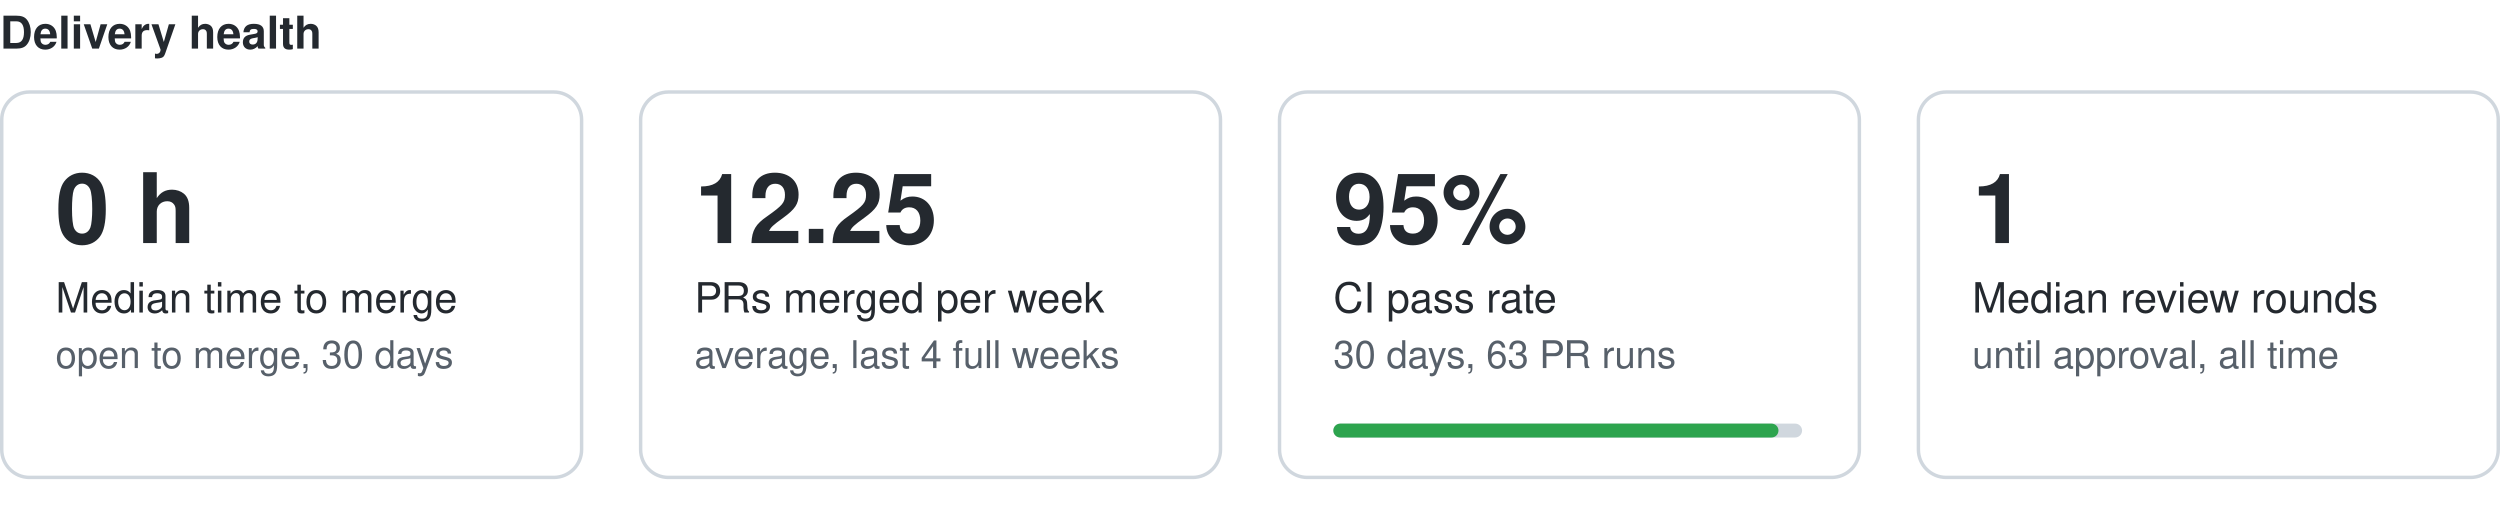
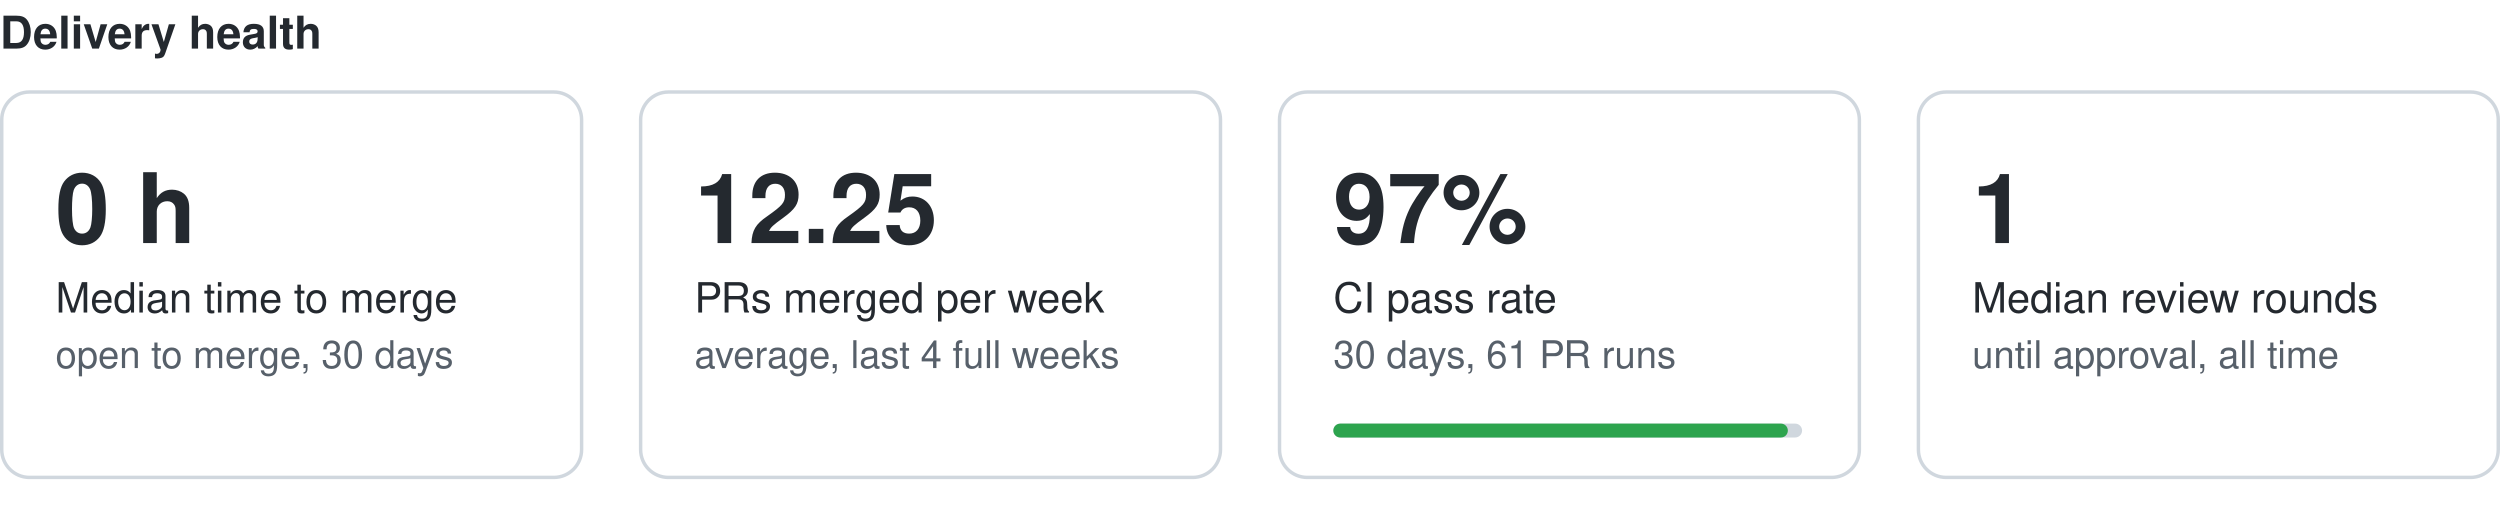
<svg xmlns="http://www.w3.org/2000/svg" width="720" height="150" viewBox="0 0 720 150" role="img" aria-label="Delivery health">
  <style>text{font:11px -apple-system,Segoe UI,Helvetica,Arial,sans-serif;fill:#57606a}.t{font-size:13px;font-weight:600;fill:#24292f}.v{font-size:28px;font-weight:600;fill:#24292f}.l{font-size:12px;fill:#24292f}.card{fill:none;stroke:#d0d7de}.tr{fill:#d0d7de}.bf{fill:#2da44e}@media (prefers-color-scheme:dark){text{fill:#8b949e}.t,.v,.l{fill:#e6edf3}.card{stroke:#30363d}.tr{fill:#30363d}.bf{fill:#3fb950}}</style>
  <text class="t" x="0" y="14">Delivery health</text>
  <g data-dh="mergetime">
    <rect class="card" x="0.5" y="26.5" width="167" height="111" rx="8" />
    <text class="v" x="16" y="70">0 h</text>
    <text class="l" x="16" y="90">Median time to merge</text>
    <text x="16" y="106">open to merge, 30 days</text>
  </g>
  <g data-dh="mergerate">
    <rect class="card" x="184.5" y="26.5" width="167" height="111" rx="8" />
    <text class="v" x="200" y="70">12.25</text>
    <text class="l" x="200" y="90">PRs merged per week</text>
    <text x="200" y="106">average, last 4 full weeks</text>
  </g>
  <g data-dh="passrate">
    <rect class="card" x="368.5" y="26.5" width="167" height="111" rx="8" />
-     <text class="v" x="384" y="70">95%</text>
+     <text class="v" x="384" y="70">97%</text>
    <text class="l" x="384" y="90">CI pass rate</text>
-     <text x="384" y="106">30 days, 63 PR runs</text>
+     <text x="384" y="106">30 days, 61 PR runs</text>
    <rect class="tr" x="384" y="122" width="135" height="4" rx="2" />
-     <rect class="bf" x="384" y="122" width="128.2" height="4" rx="2" />
+     <rect class="bf" x="384" y="122" width="130.9" height="4" rx="2" />
  </g>
  <g data-dh="rounds">
    <rect class="card" x="552.5" y="26.5" width="167" height="111" rx="8" />
    <text class="v" x="568" y="70">1</text>
    <text class="l" x="568" y="90">Median review rounds</text>
    <text x="568" y="106">until approval, all time</text>
  </g>
</svg>
